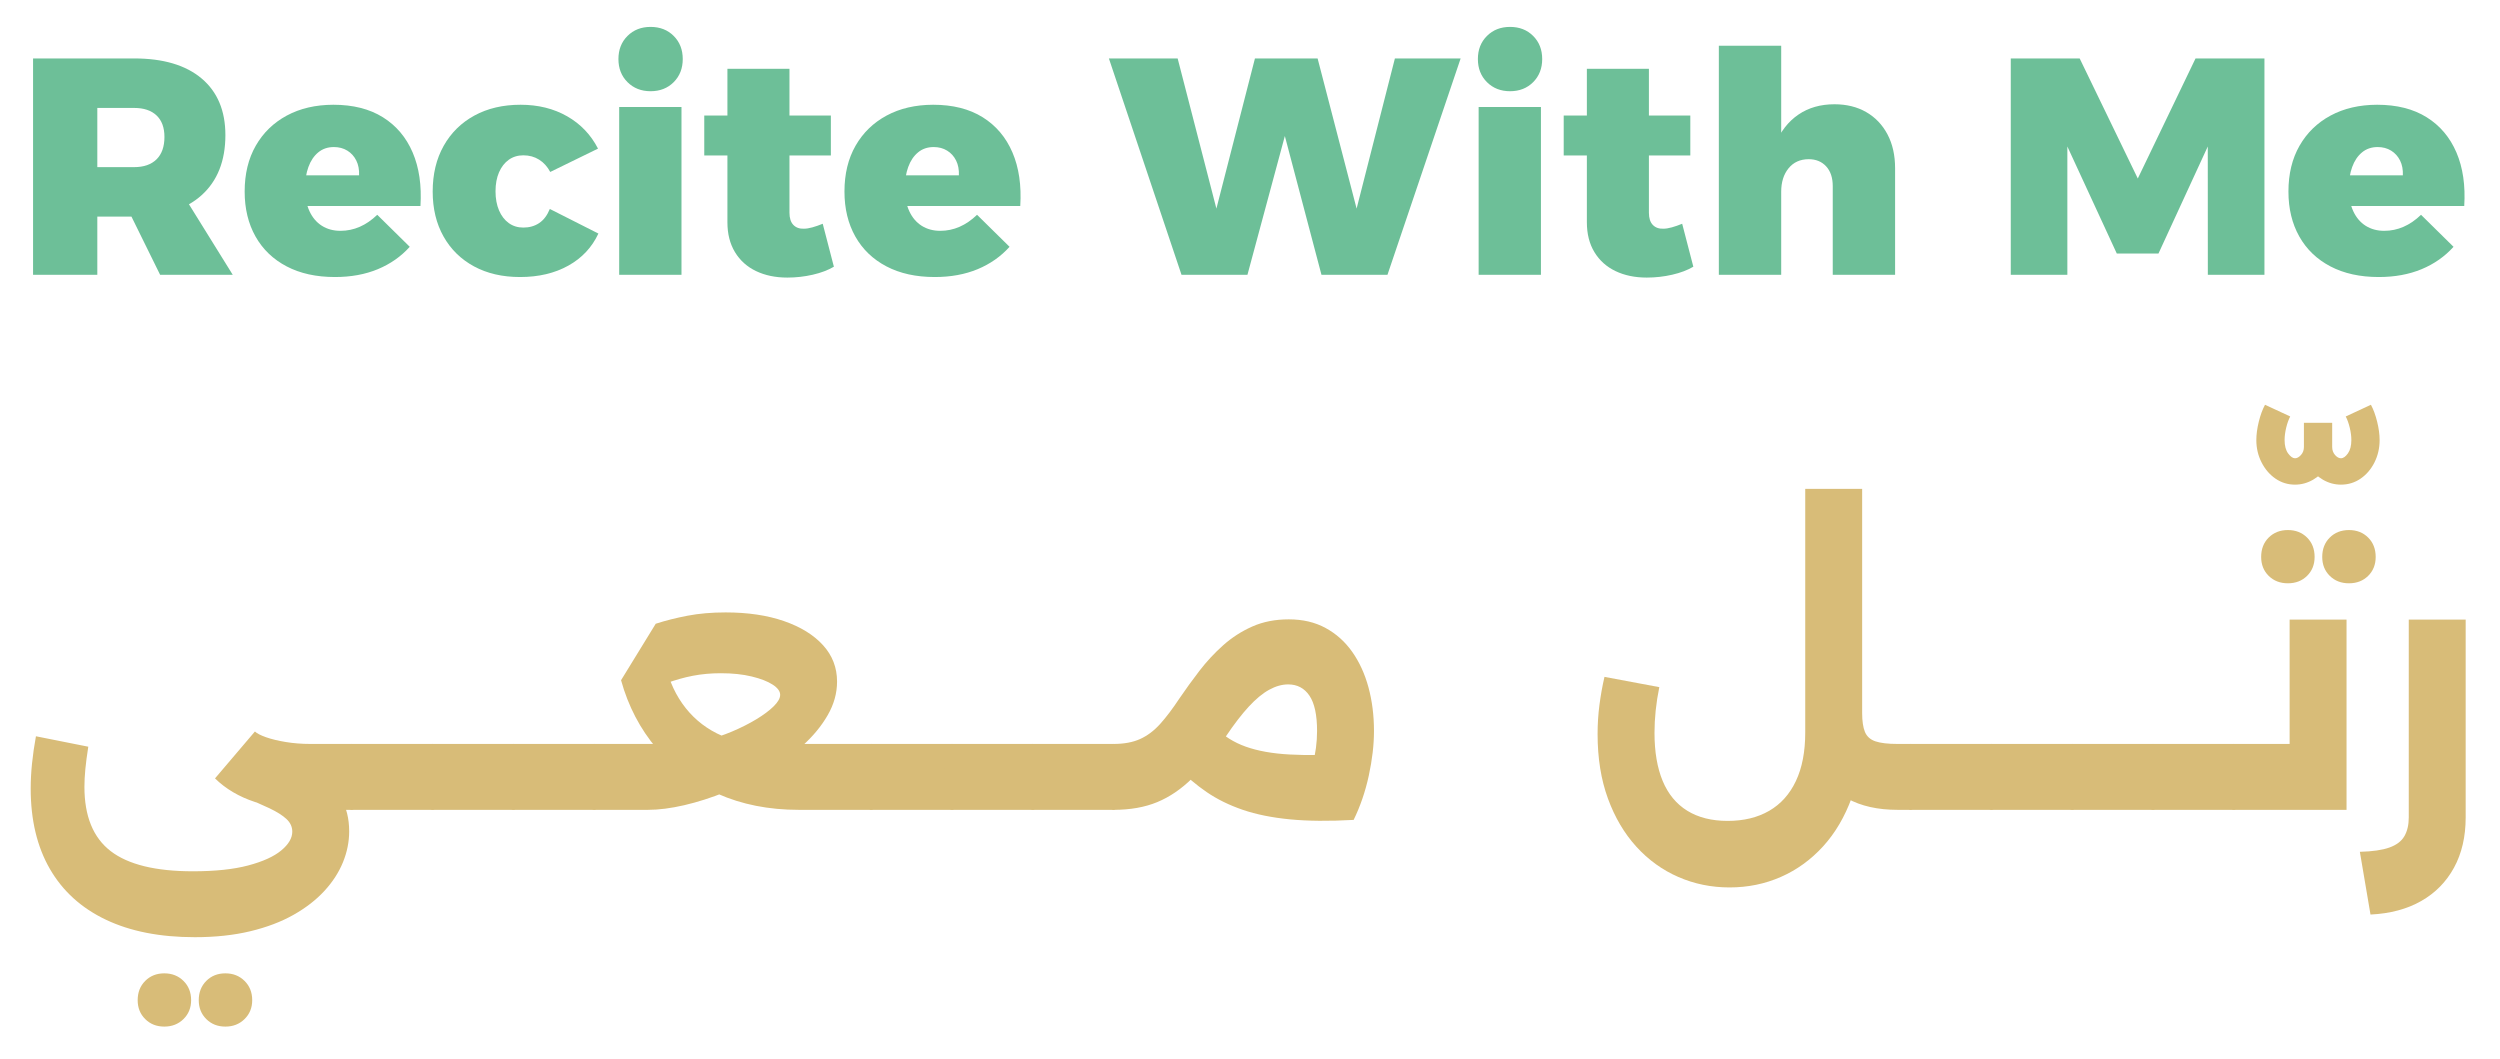
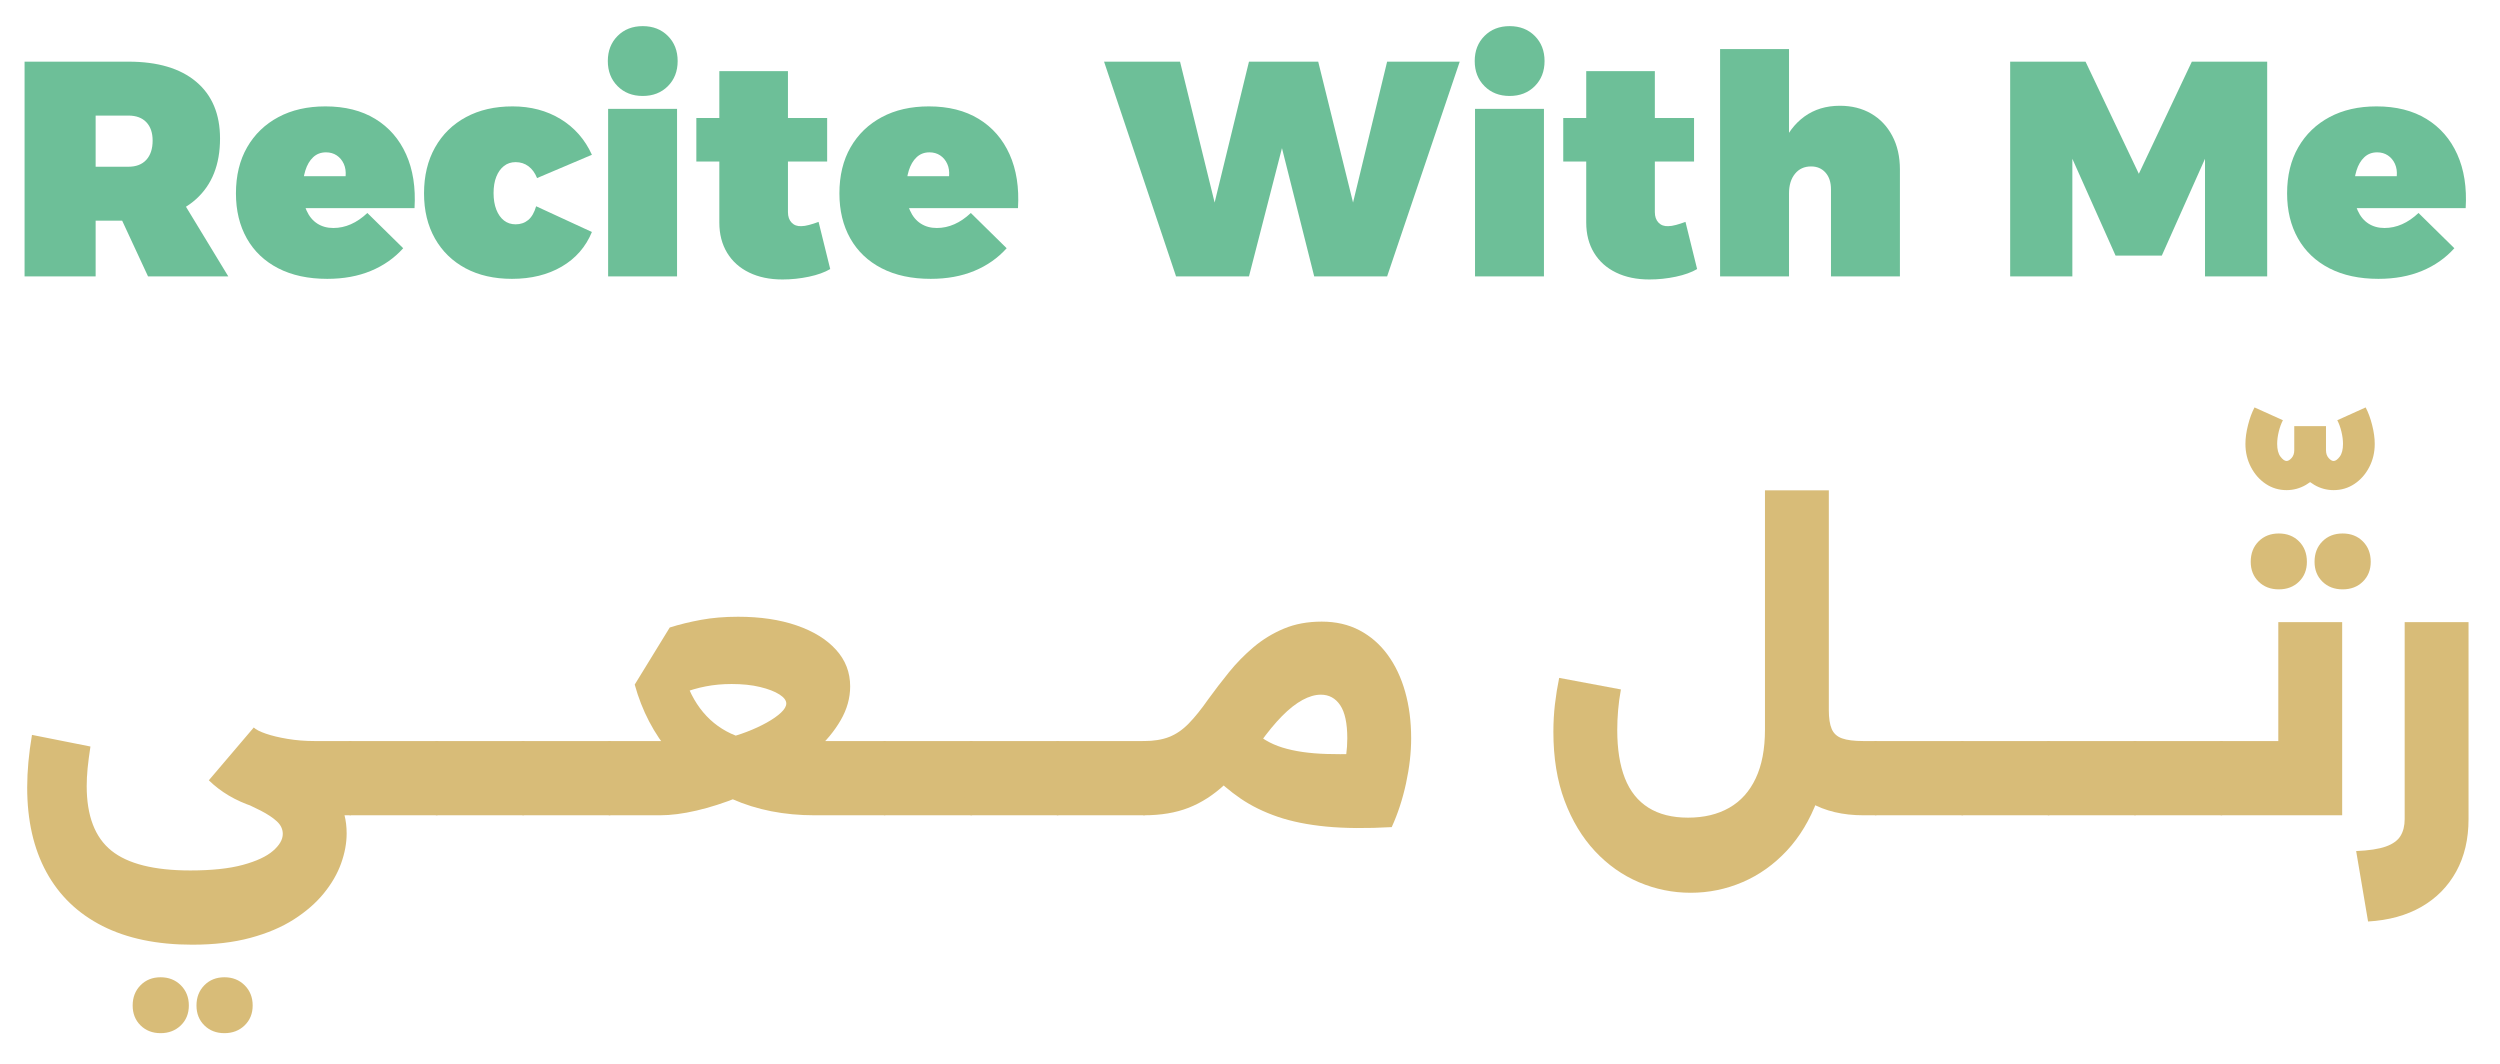
- <svg xmlns="http://www.w3.org/2000/svg" xmlns:xlink="http://www.w3.org/1999/xlink" role="img" aria-label="Recite With Me · رتّل معي" width="605.04" height="256.08" viewBox="0 0 605.04 256.08">
+ <svg xmlns="http://www.w3.org/2000/svg" xmlns:xlink="http://www.w3.org/1999/xlink" role="img" aria-label="Recite With Me · رتّل معي" width="611.04" height="259.92" viewBox="0 0 611.04 259.92">
  <defs>
    <g>
      <g id="dark-glyph-0-0">
-         <path d="M 28.863 -52.367 C 35.91 -52.367 41.352 -50.75 45.188 -47.52 C 49.023 -44.285 50.941 -39.719 50.941 -33.812 C 50.941 -27.582 49.023 -22.734 45.188 -19.273 C 41.352 -15.816 35.91 -14.086 28.863 -14.086 L 19.945 -14.086 L 19.945 0 L 4.395 0 L 4.395 -52.367 Z M 28.863 -26.062 C 31.191 -26.062 32.996 -26.691 34.273 -27.945 C 35.551 -29.203 36.191 -31.012 36.191 -33.371 C 36.191 -35.637 35.551 -37.371 34.273 -38.578 C 32.996 -39.785 31.191 -40.387 28.863 -40.387 L 19.945 -40.387 L 19.945 -26.062 Z M 25.441 -19.707 L 40.488 -19.707 L 52.723 0 L 35.148 0 Z M 25.441 -19.707 " />
+         <path d="M 29.125 -52.488 C 36.27 -52.488 41.789 -50.852 45.68 -47.582 C 49.57 -44.312 51.516 -39.684 51.516 -33.695 C 51.516 -27.355 49.57 -22.426 45.68 -18.906 C 41.789 -15.387 36.27 -13.629 29.125 -13.629 L 21.113 -13.629 L 21.113 0 L 3.742 0 L 3.742 -52.488 Z M 29.125 -26.805 C 31.004 -26.805 32.461 -27.367 33.492 -28.488 C 34.523 -29.613 35.043 -31.18 35.043 -33.191 C 35.043 -35.125 34.523 -36.625 33.492 -37.699 C 32.461 -38.773 31.004 -39.309 29.125 -39.309 L 21.113 -39.309 L 21.113 -26.805 Z M 24.707 -19.844 L 41.48 -19.844 L 53.535 0 L 33.918 0 Z M 24.707 -19.844 " />
      </g>
      <g id="dark-glyph-0-1">
-         <path d="M 29.125 -24.074 C 29.184 -25.449 28.957 -26.648 28.449 -27.664 C 27.941 -28.684 27.219 -29.48 26.285 -30.055 C 25.348 -30.633 24.262 -30.922 23.027 -30.922 C 21.543 -30.922 20.277 -30.492 19.238 -29.629 C 18.199 -28.77 17.406 -27.594 16.863 -26.098 C 16.32 -24.602 16.047 -22.91 16.047 -21.02 C 16.047 -18.809 16.406 -16.934 17.125 -15.391 C 17.84 -13.852 18.844 -12.676 20.129 -11.863 C 21.418 -11.055 22.914 -10.648 24.617 -10.648 C 27.867 -10.648 30.836 -11.941 33.523 -14.527 L 41.387 -6.781 C 39.289 -4.441 36.715 -2.637 33.668 -1.367 C 30.625 -0.102 27.164 0.535 23.297 0.535 C 18.777 0.535 14.879 -0.32 11.605 -2.035 C 8.328 -3.75 5.816 -6.16 4.062 -9.273 C 2.309 -12.387 1.434 -16.012 1.434 -20.156 C 1.434 -24.418 2.328 -28.113 4.121 -31.246 C 5.914 -34.379 8.418 -36.809 11.633 -38.543 C 14.852 -40.277 18.602 -41.148 22.895 -41.16 C 27.656 -41.16 31.652 -40.152 34.887 -38.133 C 38.117 -36.117 40.52 -33.277 42.09 -29.613 C 43.66 -25.949 44.289 -21.629 43.98 -16.648 L 14.055 -16.648 L 14.055 -24.074 Z M 29.125 -24.074 " />
+         <path d="M 27.93 -24.484 C 28.027 -25.633 27.879 -26.645 27.48 -27.516 C 27.078 -28.391 26.504 -29.078 25.758 -29.574 C 25.008 -30.074 24.133 -30.324 23.137 -30.324 C 21.887 -30.324 20.84 -29.926 19.992 -29.125 C 19.145 -28.328 18.508 -27.242 18.082 -25.871 C 17.656 -24.496 17.445 -22.961 17.445 -21.266 C 17.445 -19.219 17.758 -17.496 18.383 -16.098 C 19.004 -14.699 19.879 -13.641 21.004 -12.914 C 22.125 -12.191 23.438 -11.832 24.934 -11.832 C 27.879 -11.832 30.648 -13.055 33.246 -15.5 L 42.004 -6.887 C 39.859 -4.492 37.227 -2.645 34.105 -1.348 C 30.984 -0.051 27.43 0.598 23.438 0.598 C 18.793 0.598 14.801 -0.262 11.457 -1.984 C 8.113 -3.707 5.555 -6.141 3.781 -9.285 C 2.008 -12.43 1.125 -16.098 1.125 -20.293 C 1.125 -24.633 2.035 -28.391 3.855 -31.559 C 5.68 -34.73 8.223 -37.188 11.492 -38.934 C 14.762 -40.684 18.594 -41.555 22.988 -41.555 C 27.777 -41.555 31.848 -40.531 35.191 -38.484 C 38.535 -36.438 41.043 -33.555 42.715 -29.836 C 44.387 -26.117 45.074 -21.738 44.773 -16.695 L 15.273 -16.695 L 15.273 -24.484 Z M 27.93 -24.484 " />
      </g>
      <g id="dark-glyph-0-2">
-         <path d="M 29.883 -24.895 C 29.199 -26.18 28.301 -27.176 27.195 -27.871 C 26.09 -28.57 24.816 -28.922 23.371 -28.922 C 22.023 -28.922 20.848 -28.559 19.84 -27.84 C 18.836 -27.117 18.051 -26.105 17.488 -24.809 C 16.926 -23.512 16.641 -21.98 16.641 -20.215 C 16.641 -18.453 16.926 -16.91 17.488 -15.594 C 18.051 -14.273 18.836 -13.254 19.84 -12.527 C 20.848 -11.797 22.023 -11.434 23.371 -11.434 C 24.836 -11.434 26.113 -11.797 27.199 -12.52 C 28.285 -13.242 29.148 -14.383 29.785 -15.938 L 41.539 -9.988 C 39.98 -6.645 37.555 -4.055 34.254 -2.219 C 30.957 -0.383 27.066 0.535 22.582 0.535 C 18.332 0.535 14.621 -0.32 11.449 -2.035 C 8.277 -3.75 5.816 -6.16 4.062 -9.273 C 2.309 -12.387 1.434 -16.012 1.434 -20.156 C 1.434 -24.379 2.32 -28.062 4.094 -31.215 C 5.867 -34.367 8.348 -36.812 11.539 -38.551 C 14.73 -40.289 18.449 -41.16 22.699 -41.16 C 26.957 -41.16 30.715 -40.23 33.969 -38.371 C 37.227 -36.512 39.719 -33.902 41.445 -30.543 Z M 29.883 -24.895 " />
+         <path d="M 28.75 -24.035 C 28.254 -25.281 27.555 -26.242 26.656 -26.918 C 25.758 -27.59 24.707 -27.93 23.512 -27.93 C 22.414 -27.93 21.465 -27.617 20.664 -26.992 C 19.867 -26.367 19.242 -25.496 18.793 -24.371 C 18.344 -23.25 18.121 -21.914 18.121 -20.367 C 18.121 -18.82 18.344 -17.473 18.793 -16.324 C 19.242 -15.176 19.867 -14.289 20.664 -13.664 C 21.465 -13.039 22.414 -12.73 23.512 -12.73 C 24.707 -12.73 25.73 -13.078 26.582 -13.777 C 27.43 -14.477 28.078 -15.598 28.527 -17.145 L 42.156 -10.855 C 40.656 -7.215 38.199 -4.395 34.781 -2.395 C 31.359 -0.398 27.305 0.598 22.613 0.598 C 18.27 0.598 14.488 -0.262 11.27 -1.984 C 8.051 -3.707 5.555 -6.141 3.781 -9.285 C 2.008 -12.43 1.125 -16.098 1.125 -20.293 C 1.125 -24.582 2.023 -28.328 3.82 -31.523 C 5.617 -34.719 8.137 -37.188 11.383 -38.934 C 14.625 -40.684 18.418 -41.555 22.762 -41.555 C 27.203 -41.555 31.121 -40.52 34.516 -38.449 C 37.91 -36.375 40.457 -33.469 42.156 -29.727 Z M 28.75 -24.035 " />
      </g>
      <g id="dark-glyph-0-3">
-         <path d="M -0.25 -52.367 L 16.391 -52.367 L 27.426 -9.605 L 24.121 -9.605 L 35.098 -52.367 L 50.262 -52.367 L 61.371 -9.605 L 58.066 -9.605 L 68.969 -52.367 L 84.879 -52.367 L 67.168 0 L 51.199 0 L 40.641 -40.012 L 44.062 -39.996 L 33.281 0 L 17.328 0 Z M -0.25 -52.367 " />
+         <path d="M -0.375 -52.488 L 18.195 -52.488 L 28.453 -10.707 L 24.859 -10.707 L 35.043 -52.488 L 51.965 -52.488 L 62.297 -10.707 L 58.703 -10.707 L 68.809 -52.488 L 86.555 -52.488 L 68.809 0 L 50.988 0 L 41.258 -38.711 L 45 -38.711 L 35.043 0 L 17.223 0 Z M -0.375 -52.488 " />
      </g>
      <g id="dark-glyph-1-0">
-         <path d="M 4.578 -40.621 L 19.656 -40.621 L 19.656 0 L 4.578 0 Z M 12.176 -60 C 14.449 -60 16.316 -59.273 17.773 -57.812 C 19.23 -56.355 19.961 -54.488 19.961 -52.219 C 19.961 -49.957 19.23 -48.094 17.773 -46.629 C 16.316 -45.168 14.449 -44.434 12.176 -44.434 C 9.918 -44.434 8.055 -45.168 6.59 -46.629 C 5.125 -48.094 4.395 -49.957 4.395 -52.219 C 4.395 -54.488 5.125 -56.355 6.59 -57.812 C 8.055 -59.273 9.918 -60 12.176 -60 Z M 12.176 -60 " />
+         <path d="M 4.117 -40.957 L 20.965 -40.957 L 20.965 0 L 4.117 0 Z M 12.578 -61.172 C 15.074 -61.172 17.121 -60.375 18.719 -58.777 C 20.316 -57.18 21.113 -55.133 21.113 -52.637 C 21.113 -50.141 20.316 -48.094 18.719 -46.496 C 17.121 -44.898 15.074 -44.102 12.578 -44.102 C 10.082 -44.102 8.035 -44.898 6.438 -46.496 C 4.844 -48.094 4.043 -50.141 4.043 -52.637 C 4.043 -55.133 4.844 -57.18 6.438 -58.777 C 8.035 -60.375 10.082 -61.172 12.578 -61.172 Z M 12.578 -61.172 " />
      </g>
      <g id="dark-glyph-1-1">
-         <path d="M 21.578 -15.035 C 21.578 -13.719 21.891 -12.734 22.52 -12.082 C 23.152 -11.426 24 -11.121 25.07 -11.16 C 25.652 -11.16 26.34 -11.27 27.133 -11.488 C 27.926 -11.711 28.762 -12 29.629 -12.359 L 32.328 -1.965 C 30.941 -1.137 29.238 -0.492 27.219 -0.027 C 25.203 0.438 23.152 0.668 21.062 0.668 C 18.203 0.668 15.68 0.145 13.496 -0.902 C 11.309 -1.949 9.605 -3.48 8.391 -5.488 C 7.172 -7.496 6.562 -9.906 6.562 -12.715 L 6.562 -49.863 L 21.578 -49.863 Z M 0.957 -38.555 L 31.598 -38.555 L 31.598 -28.883 L 0.957 -28.883 Z M 0.957 -38.555 " />
+         <path d="M 22.988 -15.723 C 22.988 -14.625 23.285 -13.766 23.887 -13.141 C 24.484 -12.516 25.281 -12.23 26.281 -12.281 C 26.781 -12.281 27.402 -12.379 28.152 -12.578 C 28.902 -12.777 29.676 -13.027 30.473 -13.328 L 33.32 -1.797 C 31.973 -1 30.238 -0.375 28.117 0.074 C 25.992 0.523 23.836 0.75 21.641 0.75 C 18.543 0.75 15.836 0.188 13.516 -0.938 C 11.195 -2.059 9.398 -3.668 8.125 -5.766 C 6.852 -7.863 6.215 -10.332 6.215 -13.18 L 6.215 -50.168 L 22.988 -50.168 Z M 0.598 -38.711 L 32.57 -38.711 L 32.57 -28.078 L 0.598 -28.078 Z M 0.598 -38.711 " />
      </g>
      <g id="dark-glyph-1-2">
-         <path d="M 32.52 -21.473 C 32.52 -23.496 31.988 -25.09 30.926 -26.246 C 29.859 -27.406 28.445 -27.984 26.676 -27.984 C 24.637 -27.973 23.02 -27.242 21.828 -25.785 C 20.637 -24.328 20.043 -22.43 20.043 -20.094 L 16.59 -20.094 C 16.59 -24.555 17.246 -28.367 18.562 -31.531 C 19.879 -34.699 21.762 -37.113 24.207 -38.777 C 26.656 -40.445 29.566 -41.277 32.934 -41.277 C 35.863 -41.277 38.43 -40.645 40.625 -39.379 C 42.824 -38.113 44.535 -36.316 45.766 -33.992 C 46.996 -31.668 47.609 -28.93 47.609 -25.781 L 47.609 0 L 32.52 0 Z M 4.953 -55.445 L 20.043 -55.445 L 20.043 0 L 4.953 0 Z M 4.953 -55.445 " />
+         <path d="M 31.598 -21.266 C 31.598 -23.012 31.148 -24.383 30.25 -25.383 C 29.352 -26.383 28.18 -26.879 26.73 -26.879 C 25.082 -26.879 23.773 -26.281 22.801 -25.082 C 21.824 -23.887 21.34 -22.289 21.34 -20.293 L 17.594 -20.293 C 17.594 -24.633 18.246 -28.414 19.543 -31.633 C 20.84 -34.855 22.699 -37.336 25.121 -39.086 C 27.543 -40.832 30.426 -41.707 33.77 -41.707 C 36.664 -41.707 39.211 -41.07 41.406 -39.797 C 43.602 -38.523 45.324 -36.715 46.57 -34.367 C 47.82 -32.02 48.445 -29.277 48.445 -26.133 L 48.445 0 L 31.598 0 Z M 4.492 -55.559 L 21.34 -55.559 L 21.34 0 L 4.492 0 Z M 4.492 -55.559 " />
      </g>
      <g id="dark-glyph-2-0">
</g>
      <g id="dark-glyph-3-0">
-         <path d="M 4.395 -52.367 L 21.07 -52.367 L 35.137 -23.309 L 49.113 -52.367 L 65.789 -52.367 L 65.789 0 L 52.09 0 L 52.074 -31.059 L 40.145 -5.16 L 30.051 -5.16 L 18.09 -31.059 L 18.09 0 L 4.395 0 Z M 4.395 -52.367 " />
+         <path d="M 3.742 -52.488 L 22.164 -52.488 L 35.191 -25.082 L 48.145 -52.488 L 66.562 -52.488 L 66.562 0 L 51.363 0 L 51.363 -28.75 L 40.809 -5.09 L 29.5 -5.09 L 18.941 -28.75 L 18.941 0 L 3.742 0 Z M 3.742 -52.488 " />
      </g>
      <g id="dark-glyph-4-0">
-         <path d="M 76.184 0 C 71.383 0 67.324 -0.914 64.012 -2.746 C 60.699 -4.578 58.176 -7.246 56.441 -10.746 C 54.707 -14.25 53.84 -18.48 53.84 -23.441 L 67.613 -23.441 C 67.613 -21.48 67.84 -19.949 68.289 -18.855 C 68.742 -17.762 69.586 -17.004 70.82 -16.582 C 72.055 -16.16 73.844 -15.949 76.184 -15.949 L 79.449 -15.949 L 79.449 0 Z M 35.523 18.777 C 31.133 18.777 27.008 17.938 23.141 16.254 C 19.277 14.574 15.887 12.125 12.965 8.914 C 10.043 5.703 7.75 1.816 6.086 -2.746 C 4.418 -7.312 3.586 -12.508 3.586 -18.332 C 3.586 -20.723 3.734 -23.074 4.035 -25.391 C 4.336 -27.703 4.738 -29.969 5.254 -32.18 L 18.523 -29.695 C 18.129 -27.766 17.836 -25.879 17.645 -24.039 C 17.453 -22.199 17.359 -20.398 17.359 -18.641 C 17.359 -14.043 18.02 -10.164 19.336 -6.996 C 20.656 -3.824 22.641 -1.422 25.293 0.219 C 27.945 1.855 31.203 2.676 35.062 2.676 C 38.945 2.676 42.293 1.867 45.105 0.242 C 47.914 -1.379 50.074 -3.785 51.578 -6.969 C 53.086 -10.152 53.84 -14.062 53.84 -18.691 L 53.84 -77.68 L 67.613 -77.68 L 67.613 -18.691 C 67.613 -12.797 66.77 -7.543 65.09 -2.926 C 63.406 1.688 61.098 5.613 58.16 8.84 C 55.219 12.066 51.82 14.531 47.953 16.23 C 44.09 17.93 39.945 18.777 35.523 18.777 Z M 79.344 0 L 79.344 -15.949 C 79.902 -15.949 80.34 -15.23 80.66 -13.789 C 80.98 -12.352 81.141 -10.445 81.141 -8.07 C 81.141 -5.629 80.98 -3.672 80.66 -2.203 C 80.34 -0.734 79.902 0 79.344 0 Z M 79.344 0 " />
+         <path d="M 79.387 0 C 74.34 0 70.027 -1.023 66.445 -3.066 C 62.859 -5.113 60.109 -8.059 58.188 -11.902 C 56.27 -15.742 55.309 -20.336 55.309 -25.672 L 70.918 -25.672 C 70.918 -23.734 71.148 -22.211 71.617 -21.109 C 72.082 -20.008 72.926 -19.238 74.141 -18.801 C 75.359 -18.363 77.105 -18.145 79.387 -18.145 L 82.5 -18.145 L 82.5 0 Z M 37.148 18.938 C 32.762 18.938 28.551 18.078 24.516 16.367 C 20.48 14.656 16.898 12.125 13.766 8.777 C 10.637 5.426 8.16 1.316 6.332 -3.551 C 4.508 -8.418 3.594 -14.039 3.594 -20.414 C 3.594 -22.719 3.723 -24.957 3.973 -27.133 C 4.227 -29.309 4.57 -31.457 5.008 -33.582 L 20.098 -30.758 C 19.781 -29.047 19.555 -27.355 19.414 -25.691 C 19.273 -24.023 19.203 -22.406 19.203 -20.84 C 19.203 -16.172 19.824 -12.25 21.066 -9.074 C 22.312 -5.898 24.227 -3.496 26.812 -1.867 C 29.395 -0.238 32.629 0.578 36.508 0.578 C 40.402 0.578 43.758 -0.227 46.574 -1.832 C 49.387 -3.438 51.547 -5.84 53.051 -9.039 C 54.555 -12.238 55.309 -16.195 55.309 -20.91 L 55.309 -79.43 L 70.918 -79.43 L 70.918 -20.91 C 70.918 -14.441 69.992 -8.738 68.141 -3.801 C 66.293 1.141 63.789 5.297 60.637 8.668 C 57.48 12.043 53.887 14.598 49.852 16.332 C 45.816 18.066 41.582 18.938 37.148 18.938 Z M 82.359 0 L 82.359 -18.145 C 82.875 -18.145 83.305 -17.328 83.645 -15.688 C 83.988 -14.047 84.156 -11.883 84.156 -9.188 C 84.156 -6.402 83.988 -4.172 83.645 -2.504 C 83.305 -0.836 82.875 0 82.359 0 Z M 82.359 0 " />
      </g>
      <g id="dark-glyph-4-1">
-         <path d="M 13.527 -46.039 L 27.301 -46.039 L 27.301 0 L 0 0 L 0 -15.949 L 13.527 -15.949 Z M 0 0 C -0.555 0 -0.992 -0.73 -1.312 -2.195 C -1.633 -3.66 -1.793 -5.629 -1.793 -8.102 C -1.793 -10.48 -1.633 -12.383 -1.312 -13.809 C -0.992 -15.234 -0.555 -15.949 0 -15.949 Z M 27.887 -54.828 C 26.008 -54.828 24.461 -55.426 23.246 -56.625 C 22.027 -57.824 21.418 -59.352 21.418 -61.203 C 21.418 -63.125 22.027 -64.691 23.246 -65.898 C 24.461 -67.109 26.008 -67.715 27.887 -67.715 C 29.766 -67.715 31.316 -67.109 32.531 -65.898 C 33.746 -64.691 34.355 -63.125 34.355 -61.203 C 34.355 -59.352 33.746 -57.824 32.531 -56.625 C 31.316 -55.426 29.766 -54.828 27.887 -54.828 Z M 13.105 -54.828 C 11.227 -54.828 9.68 -55.426 8.461 -56.625 C 7.246 -57.824 6.637 -59.352 6.637 -61.203 C 6.637 -63.125 7.246 -64.691 8.461 -65.898 C 9.68 -67.109 11.227 -67.715 13.105 -67.715 C 14.984 -67.715 16.531 -67.109 17.746 -65.898 C 18.965 -64.691 19.574 -63.125 19.574 -61.203 C 19.574 -59.352 18.965 -57.824 17.746 -56.625 C 16.531 -55.426 14.984 -54.828 13.105 -54.828 Z M 13.105 -54.828 " />
+         <path d="M 13.93 -47.215 L 29.539 -47.215 L 29.539 0 L 0 0 L 0 -18.145 L 13.93 -18.145 Z M 0 0 C -0.516 0 -0.945 -0.832 -1.285 -2.492 C -1.625 -4.156 -1.797 -6.391 -1.797 -9.195 C -1.797 -11.898 -1.625 -14.066 -1.285 -15.699 C -0.945 -17.328 -0.516 -18.145 0 -18.145 Z M 29.652 -55.219 C 27.645 -55.219 26 -55.848 24.715 -57.109 C 23.43 -58.371 22.789 -59.984 22.789 -61.953 C 22.789 -63.996 23.43 -65.66 24.715 -66.949 C 26 -68.234 27.645 -68.879 29.652 -68.879 C 31.66 -68.879 33.309 -68.234 34.594 -66.949 C 35.879 -65.66 36.52 -63.996 36.52 -61.953 C 36.52 -59.984 35.879 -58.371 34.594 -57.109 C 33.309 -55.848 31.66 -55.219 29.652 -55.219 Z M 14.055 -55.219 C 12.047 -55.219 10.402 -55.848 9.117 -57.109 C 7.832 -58.371 7.188 -59.984 7.188 -61.953 C 7.188 -63.996 7.832 -65.66 9.117 -66.949 C 10.402 -68.234 12.047 -68.879 14.055 -68.879 C 16.062 -68.879 17.707 -68.234 18.992 -66.949 C 20.277 -65.66 20.918 -63.996 20.918 -61.953 C 20.918 -59.984 20.277 -58.371 18.992 -57.109 C 17.707 -55.848 16.062 -55.219 14.055 -55.219 Z M 14.055 -55.219 " />
      </g>
      <g id="dark-glyph-4-2">
-         <path d="M 0 10.156 C 3.039 10.082 5.418 9.738 7.133 9.125 C 8.852 8.516 10.062 7.602 10.773 6.379 C 11.48 5.16 11.836 3.637 11.836 1.82 L 11.836 -46.039 L 25.609 -46.039 L 25.609 1.82 C 25.609 6.488 24.668 10.547 22.789 13.988 C 20.91 17.43 18.262 20.125 14.84 22.07 C 11.418 24.02 7.332 25.109 2.574 25.34 Z M 0 10.156 " />
+         <path d="M 0 8.742 C 3.113 8.613 5.523 8.246 7.238 7.641 C 8.949 7.035 10.148 6.172 10.836 5.055 C 11.52 3.938 11.859 2.562 11.859 0.938 L 11.859 -47.215 L 27.469 -47.215 L 27.469 0.938 C 27.469 5.828 26.465 10.098 24.457 13.742 C 22.449 17.387 19.621 20.262 15.973 22.363 C 12.324 24.465 7.969 25.664 2.914 25.961 Z M 0 8.742 " />
      </g>
      <g id="dark-glyph-4-3">
-         <path d="M 0 0 L 0 -15.949 L 20.727 -15.949 C 22.633 -15.949 24.68 -16.223 26.875 -16.773 C 29.07 -17.328 31.238 -18.051 33.379 -18.953 C 35.516 -19.855 37.469 -20.84 39.238 -21.906 C 41.004 -22.973 42.41 -24.023 43.457 -25.055 C 44.504 -26.09 45.027 -27.016 45.027 -27.836 C 45.027 -28.699 44.422 -29.523 43.207 -30.309 C 41.996 -31.094 40.309 -31.75 38.148 -32.273 C 35.988 -32.801 33.488 -33.062 30.656 -33.062 C 28.289 -33.062 26.039 -32.859 23.902 -32.449 C 21.77 -32.039 19.59 -31.422 17.371 -30.602 L 14.5 -27.375 L 6.52 -31.371 L 14.91 -45.039 C 17.293 -45.809 19.867 -46.457 22.633 -46.988 C 25.402 -47.516 28.465 -47.781 31.82 -47.781 C 37.191 -47.781 41.898 -47.082 45.938 -45.688 C 49.977 -44.289 53.129 -42.344 55.398 -39.852 C 57.664 -37.359 58.797 -34.418 58.797 -31.027 C 58.797 -28.234 58.039 -25.523 56.523 -22.898 C 55.008 -20.27 52.973 -17.809 50.422 -15.512 C 47.867 -13.215 44.984 -11.121 41.773 -9.23 C 38.562 -7.336 35.246 -5.703 31.82 -4.324 C 28.395 -2.945 25.062 -1.879 21.82 -1.125 C 18.582 -0.375 15.652 0 13.039 0 Z M 49.523 0 C 42.273 0 35.73 -1.297 29.891 -3.895 C 24.055 -6.492 19.137 -10.148 15.133 -14.867 C 11.133 -19.586 8.262 -25.086 6.52 -31.371 L 16.961 -36.664 C 17.688 -32.504 19.141 -28.863 21.328 -25.746 C 23.516 -22.633 26.301 -20.219 29.688 -18.512 C 33.074 -16.801 36.848 -15.949 41.016 -15.949 L 67.086 -15.949 L 67.086 0 Z M 67.086 0 L 67.086 -15.949 C 67.641 -15.949 68.078 -15.23 68.398 -13.789 C 68.719 -12.352 68.879 -10.445 68.879 -8.07 C 68.879 -5.629 68.719 -3.672 68.398 -2.203 C 68.078 -0.734 67.641 0 67.086 0 Z M 0 0 C -0.555 0 -0.992 -0.734 -1.312 -2.203 C -1.633 -3.672 -1.793 -5.641 -1.793 -8.109 C -1.793 -10.484 -1.633 -12.383 -1.312 -13.809 C -0.992 -15.234 -0.555 -15.949 0 -15.949 Z M 0 0 " />
+         <path d="M 0 0 L 0 -18.145 L 23.012 -18.145 C 24.617 -18.145 26.336 -18.348 28.16 -18.758 C 29.984 -19.164 31.789 -19.711 33.57 -20.398 C 35.355 -21.082 36.977 -21.832 38.441 -22.648 C 39.902 -23.461 41.066 -24.273 41.93 -25.086 C 42.797 -25.898 43.227 -26.645 43.227 -27.32 C 43.227 -28.082 42.664 -28.82 41.535 -29.543 C 40.402 -30.266 38.836 -30.867 36.828 -31.355 C 34.82 -31.844 32.496 -32.086 29.852 -32.086 C 27.652 -32.086 25.555 -31.895 23.559 -31.508 C 21.562 -31.125 19.578 -30.547 17.602 -29.777 L 15.004 -27.098 L 6.18 -31.945 L 14.742 -45.898 C 17.105 -46.645 19.652 -47.266 22.387 -47.77 C 25.117 -48.273 28.133 -48.527 31.43 -48.527 C 36.879 -48.527 41.656 -47.816 45.766 -46.398 C 49.871 -44.98 53.078 -43.004 55.379 -40.465 C 57.688 -37.926 58.84 -34.938 58.84 -31.5 C 58.84 -28.664 58.07 -25.914 56.531 -23.25 C 54.992 -20.586 52.922 -18.086 50.324 -15.75 C 47.727 -13.418 44.801 -11.289 41.543 -9.367 C 38.285 -7.445 34.914 -5.785 31.43 -4.391 C 27.949 -2.996 24.562 -1.914 21.273 -1.148 C 17.988 -0.383 15.016 0 12.359 0 Z M 50.117 0 C 42.707 0 36.02 -1.316 30.051 -3.949 C 24.086 -6.586 19.059 -10.305 14.969 -15.113 C 10.883 -19.918 7.953 -25.531 6.18 -31.945 L 17.586 -37.246 C 18.246 -33.434 19.52 -30.09 21.402 -27.215 C 23.285 -24.344 25.68 -22.113 28.594 -20.527 C 31.508 -18.938 34.754 -18.145 38.324 -18.145 L 67.262 -18.145 L 67.262 0 Z M 67.262 0 L 67.262 -18.145 C 67.777 -18.145 68.207 -17.328 68.547 -15.688 C 68.887 -14.047 69.059 -11.883 69.059 -9.188 C 69.059 -6.402 68.887 -4.172 68.547 -2.504 C 68.207 -0.836 67.777 0 67.262 0 Z M 0 0 C -0.516 0 -0.945 -0.836 -1.285 -2.504 C -1.625 -4.172 -1.797 -6.406 -1.797 -9.207 C -1.797 -11.902 -1.625 -14.066 -1.285 -15.699 C -0.945 -17.328 -0.516 -18.145 0 -18.145 Z M 0 0 " />
      </g>
      <g id="dark-glyph-4-4">
-         <path d="M 0 0 L 0 -15.949 C 2.527 -15.949 4.672 -16.344 6.43 -17.141 C 8.188 -17.934 9.809 -19.156 11.293 -20.805 C 12.773 -22.453 14.32 -24.504 15.938 -26.953 C 17.449 -29.172 19.066 -31.406 20.789 -33.652 C 22.516 -35.898 24.434 -37.961 26.543 -39.84 C 28.652 -41.719 31.004 -43.23 33.602 -44.379 C 36.195 -45.527 39.133 -46.102 42.414 -46.102 C 45.789 -46.102 48.758 -45.406 51.324 -44.008 C 53.891 -42.613 56.039 -40.684 57.773 -38.219 C 59.508 -35.754 60.816 -32.891 61.699 -29.629 C 62.582 -26.367 63.027 -22.852 63.027 -19.086 C 63.027 -15.73 62.605 -12.125 61.77 -8.27 C 60.934 -4.414 59.711 -0.848 58.105 2.434 L 45.039 -3.344 C 46.414 -5.734 47.461 -8.27 48.18 -10.953 C 48.895 -13.633 49.254 -16.344 49.254 -19.086 C 49.254 -22.965 48.641 -25.812 47.41 -27.633 C 46.18 -29.449 44.465 -30.359 42.262 -30.359 C 40.766 -30.359 39.23 -29.926 37.656 -29.059 C 36.078 -28.191 34.438 -26.836 32.73 -24.984 C 31.023 -23.137 29.168 -20.727 27.172 -17.754 C 24.402 -13.621 21.699 -10.254 19.055 -7.648 C 16.41 -5.043 13.586 -3.117 10.574 -1.871 C 7.566 -0.625 4.039 0 0 0 Z M 57.352 -13.516 L 58.105 2.434 C 52.18 2.766 47.039 2.723 42.684 2.301 C 38.328 1.879 34.516 1.105 31.25 -0.012 C 27.984 -1.133 25.082 -2.559 22.539 -4.297 C 20 -6.035 17.641 -8.039 15.461 -10.312 L 24.57 -19.996 C 26.609 -17.895 29.09 -16.328 32.004 -15.289 C 34.922 -14.25 38.449 -13.621 42.586 -13.398 C 46.723 -13.176 51.645 -13.215 57.352 -13.516 Z M 0 0 C -0.555 0 -0.992 -0.734 -1.312 -2.203 C -1.633 -3.672 -1.793 -5.641 -1.793 -8.109 C -1.793 -10.484 -1.633 -12.383 -1.312 -13.809 C -0.992 -15.234 -0.555 -15.949 0 -15.949 Z M 0 0 " />
+         <path d="M 0 0 L 0 -18.145 C 2.402 -18.145 4.453 -18.477 6.156 -19.141 C 7.863 -19.809 9.461 -20.902 10.949 -22.43 C 12.441 -23.957 14.043 -25.949 15.754 -28.402 C 17.32 -30.562 19 -32.75 20.793 -34.969 C 22.586 -37.188 24.59 -39.23 26.801 -41.102 C 29.016 -42.969 31.484 -44.477 34.211 -45.621 C 36.938 -46.766 40.02 -47.336 43.465 -47.336 C 46.922 -47.336 50 -46.629 52.695 -45.211 C 55.395 -43.789 57.68 -41.805 59.555 -39.25 C 61.43 -36.695 62.855 -33.688 63.84 -30.223 C 64.824 -26.754 65.316 -22.953 65.316 -18.812 C 65.316 -15.328 64.898 -11.656 64.059 -7.793 C 63.223 -3.93 62.055 -0.367 60.566 2.891 L 45.484 -3.152 C 46.863 -5.551 47.91 -8.078 48.629 -10.738 C 49.348 -13.398 49.707 -16.09 49.707 -18.812 C 49.707 -22.484 49.133 -25.184 47.977 -26.898 C 46.824 -28.617 45.25 -29.477 43.25 -29.477 C 41.844 -29.477 40.344 -29.043 38.746 -28.176 C 37.145 -27.305 35.484 -25.996 33.758 -24.25 C 32.035 -22.5 30.223 -20.301 28.328 -17.652 C 25.41 -13.484 22.562 -10.113 19.781 -7.535 C 17.004 -4.957 14.051 -3.059 10.922 -1.836 C 7.793 -0.613 4.152 0 0 0 Z M 59.691 -15.254 L 60.566 2.891 C 54.418 3.238 49.082 3.191 44.562 2.758 C 40.039 2.32 36.082 1.52 32.691 0.359 C 29.301 -0.801 26.285 -2.281 23.648 -4.078 C 21.012 -5.879 18.562 -7.965 16.301 -10.332 L 26.41 -21 C 28.391 -18.961 30.867 -17.48 33.84 -16.559 C 36.816 -15.637 40.418 -15.113 44.652 -14.988 C 48.883 -14.867 53.895 -14.953 59.691 -15.254 Z M 0 0 C -0.516 0 -0.945 -0.836 -1.285 -2.504 C -1.625 -4.172 -1.797 -6.406 -1.797 -9.207 C -1.797 -11.902 -1.625 -14.066 -1.285 -15.699 C -0.945 -17.328 -0.516 -18.145 0 -18.145 Z M 0 0 " />
      </g>
      <g id="dark-glyph-5-0">
-         <path d="M 0 0 L 0 -15.949 L 19.562 -15.949 L 19.562 0 Z M 19.562 0 L 19.562 -15.949 C 20.117 -15.949 20.555 -15.23 20.875 -13.789 C 21.195 -12.352 21.355 -10.445 21.355 -8.07 C 21.355 -5.629 21.195 -3.672 20.875 -2.203 C 20.555 -0.734 20.117 0 19.562 0 Z M 0 0 C -0.555 0 -0.992 -0.734 -1.312 -2.203 C -1.633 -3.672 -1.793 -5.641 -1.793 -8.109 C -1.793 -10.484 -1.633 -12.383 -1.312 -13.809 C -0.992 -15.234 -0.555 -15.949 0 -15.949 Z M 0 0 " />
+         <path d="M 0 0 L 0 -18.145 L 21.156 -18.145 L 21.156 0 Z M 21.156 0 L 21.156 -18.145 C 21.672 -18.145 22.102 -17.328 22.441 -15.688 C 22.781 -14.047 22.953 -11.883 22.953 -9.188 C 22.953 -6.402 22.781 -4.172 22.441 -2.504 C 22.102 -0.836 21.672 0 21.156 0 Z M 0 0 C -0.516 0 -0.945 -0.836 -1.285 -2.504 C -1.625 -4.172 -1.797 -6.406 -1.797 -9.207 C -1.797 -11.902 -1.625 -14.066 -1.285 -15.699 C -0.945 -17.328 -0.516 -18.145 0 -18.145 Z M 0 0 " />
      </g>
      <g id="dark-glyph-5-1">
-         <path d="M 42.797 30.82 C 34.367 30.82 27.191 29.41 21.266 26.586 C 15.336 23.766 10.824 19.672 7.723 14.309 C 4.625 8.945 3.074 2.461 3.074 -5.152 C 3.074 -7.133 3.184 -9.176 3.402 -11.277 C 3.617 -13.383 3.934 -15.559 4.344 -17.805 L 17.012 -15.281 C 16.688 -13.207 16.449 -11.398 16.301 -9.852 C 16.152 -8.305 16.078 -6.879 16.078 -5.57 C 16.078 1.535 18.191 6.719 22.422 9.98 C 26.656 13.242 33.293 14.871 42.336 14.871 C 47.699 14.871 52.16 14.402 55.719 13.457 C 59.273 12.512 61.941 11.301 63.715 9.824 C 65.492 8.348 66.383 6.832 66.383 5.277 C 66.383 4.117 65.914 3.098 64.984 2.227 C 64.055 1.355 62.68 0.488 60.859 -0.383 C 59.039 -1.254 56.801 -2.215 54.137 -3.266 L 58.145 -16.578 C 60.527 -15.594 63.004 -14.488 65.574 -13.258 C 68.145 -12.031 70.535 -10.574 72.742 -8.891 C 74.949 -7.207 76.738 -5.219 78.102 -2.926 C 79.469 -0.633 80.152 2.078 80.152 5.215 C 80.152 7.734 79.652 10.219 78.652 12.676 C 77.656 15.129 76.156 17.445 74.152 19.625 C 72.148 21.801 69.656 23.73 66.676 25.414 C 63.695 27.098 60.211 28.418 56.223 29.379 C 52.234 30.34 47.758 30.82 42.797 30.82 Z M 70.777 0 C 60.57 0 52.871 -2.535 47.68 -7.609 L 57.34 -18.961 C 57.824 -18.5 58.719 -18.035 60.023 -17.574 C 61.324 -17.113 62.914 -16.73 64.793 -16.418 C 66.672 -16.105 68.668 -15.949 70.777 -15.949 L 80.77 -15.949 L 80.77 0 Z M 80.77 0 L 80.77 -15.949 C 81.324 -15.949 81.762 -15.23 82.082 -13.789 C 82.402 -12.352 82.562 -10.445 82.562 -8.07 C 82.562 -5.629 82.402 -3.672 82.082 -2.203 C 81.762 -0.734 81.324 0 80.77 0 Z M 50.191 52.457 C 48.328 52.457 46.789 51.852 45.57 50.637 C 44.355 49.426 43.746 47.902 43.746 46.066 C 43.746 44.176 44.355 42.621 45.57 41.402 C 46.789 40.18 48.328 39.57 50.191 39.57 C 52.051 39.57 53.598 40.18 54.832 41.402 C 56.066 42.621 56.684 44.176 56.684 46.066 C 56.684 47.902 56.066 49.426 54.832 50.637 C 53.598 51.852 52.051 52.457 50.191 52.457 Z M 35.406 52.457 C 33.547 52.457 32.008 51.852 30.789 50.637 C 29.57 49.426 28.965 47.902 28.965 46.066 C 28.965 44.176 29.57 42.621 30.789 41.402 C 32.008 40.18 33.547 39.57 35.406 39.57 C 37.27 39.57 38.816 40.18 40.051 41.402 C 41.285 42.621 41.902 44.176 41.902 46.066 C 41.902 47.902 41.285 49.426 40.051 50.637 C 38.816 51.852 37.27 52.457 35.406 52.457 Z M 35.406 52.457 " />
+         <path d="M 43.238 31.629 C 34.609 31.629 27.289 30.105 21.277 27.055 C 15.266 24.004 10.699 19.609 7.574 13.875 C 4.445 8.141 2.883 1.25 2.883 -6.793 C 2.883 -8.805 2.984 -10.887 3.18 -13.035 C 3.379 -15.184 3.672 -17.391 4.055 -19.652 L 18.344 -16.809 C 18.035 -14.781 17.801 -13.008 17.652 -11.484 C 17.504 -9.961 17.43 -8.516 17.43 -7.141 C 17.43 0.137 19.438 5.395 23.453 8.633 C 27.469 11.867 33.898 13.484 42.738 13.484 C 47.969 13.484 52.25 13.031 55.582 12.125 C 58.918 11.219 61.379 10.074 62.969 8.691 C 64.559 7.312 65.355 5.934 65.355 4.559 C 65.355 3.41 64.883 2.391 63.934 1.504 C 62.988 0.621 61.656 -0.266 59.938 -1.152 C 58.223 -2.039 56.207 -2.969 53.891 -3.941 L 58.383 -18.637 C 60.742 -17.574 63.23 -16.375 65.855 -15.035 C 68.477 -13.699 70.934 -12.129 73.223 -10.324 C 75.516 -8.52 77.379 -6.414 78.812 -4.004 C 80.246 -1.598 80.965 1.219 80.965 4.438 C 80.965 6.805 80.512 9.246 79.609 11.766 C 78.707 14.285 77.297 16.723 75.383 19.074 C 73.469 21.426 71.031 23.551 68.07 25.445 C 65.109 27.344 61.566 28.848 57.438 29.961 C 53.312 31.074 48.578 31.629 43.238 31.629 Z M 73.199 0 C 61.742 0 53.102 -2.852 47.281 -8.551 L 58.262 -21.457 C 58.773 -20.957 59.754 -20.453 61.203 -19.953 C 62.652 -19.449 64.43 -19.023 66.527 -18.672 C 68.629 -18.32 70.852 -18.145 73.199 -18.145 L 81.816 -18.145 L 81.816 0 Z M 81.816 0 L 81.816 -18.145 C 82.332 -18.145 82.762 -17.328 83.102 -15.688 C 83.441 -14.047 83.613 -11.883 83.613 -9.188 C 83.613 -6.402 83.441 -4.172 83.102 -2.504 C 82.762 -0.836 82.332 0 81.816 0 Z M 51.094 53.254 C 49.109 53.254 47.473 52.617 46.188 51.352 C 44.906 50.082 44.262 48.465 44.262 46.492 C 44.262 44.496 44.906 42.848 46.188 41.543 C 47.473 40.242 49.109 39.59 51.094 39.59 C 53.078 39.59 54.723 40.242 56.031 41.543 C 57.34 42.848 57.996 44.496 57.996 46.492 C 57.996 48.465 57.34 50.082 56.031 51.352 C 54.723 52.617 53.078 53.254 51.094 53.254 Z M 35.492 53.254 C 33.508 53.254 31.875 52.617 30.59 51.352 C 29.305 50.082 28.664 48.465 28.664 46.492 C 28.664 44.496 29.305 42.848 30.59 41.543 C 31.875 40.242 33.508 39.59 35.492 39.59 C 37.477 39.59 39.125 40.242 40.434 41.543 C 41.738 42.848 42.395 44.496 42.395 46.492 C 42.395 48.465 41.738 50.082 40.434 51.352 C 39.125 52.617 37.477 53.254 35.492 53.254 Z M 35.492 53.254 " />
      </g>
      <g id="dark-glyph-6-0">
-         <path d="M 20.469 -41.887 C 18.934 -41.887 17.484 -42.285 16.121 -43.078 C 14.758 -43.875 13.652 -44.926 12.797 -46.23 C 11.941 -47.539 11.516 -48.977 11.516 -50.551 L 11.516 -56.852 L 18.355 -56.852 L 18.355 -51.012 C 18.355 -50.234 18.59 -49.582 19.055 -49.055 C 19.52 -48.531 19.992 -48.27 20.469 -48.27 C 21.035 -48.27 21.598 -48.66 22.156 -49.438 C 22.715 -50.223 22.996 -51.301 22.996 -52.676 C 22.996 -53.605 22.867 -54.602 22.609 -55.664 C 22.355 -56.73 22.027 -57.637 21.637 -58.387 L 27.734 -61.219 C 28.34 -60.094 28.844 -58.727 29.238 -57.121 C 29.637 -55.516 29.836 -54.031 29.836 -52.676 C 29.836 -50.727 29.422 -48.93 28.594 -47.277 C 27.766 -45.625 26.645 -44.312 25.234 -43.344 C 23.828 -42.375 22.238 -41.887 20.469 -41.887 Z M 9.363 -41.887 C 7.621 -41.887 6.047 -42.375 4.637 -43.344 C 3.227 -44.312 2.102 -45.625 1.262 -47.277 C 0.422 -48.93 0 -50.727 0 -52.676 C 0 -54.031 0.199 -55.516 0.594 -57.121 C 0.992 -58.727 1.492 -60.094 2.102 -61.219 L 8.199 -58.387 C 7.805 -57.637 7.48 -56.73 7.223 -55.664 C 6.969 -54.602 6.84 -53.605 6.84 -52.676 C 6.84 -51.301 7.125 -50.223 7.699 -49.438 C 8.273 -48.66 8.828 -48.27 9.363 -48.27 C 9.844 -48.27 10.32 -48.531 10.797 -49.055 C 11.277 -49.582 11.516 -50.234 11.516 -51.012 L 11.516 -56.852 L 18.355 -56.852 L 18.355 -50.551 C 18.355 -48.977 17.93 -47.539 17.074 -46.23 C 16.223 -44.926 15.105 -43.875 13.73 -43.078 C 12.355 -42.285 10.902 -41.887 9.363 -41.887 Z M 9.363 -41.887 " />
+         <path d="M 21.555 -41.738 C 19.883 -41.738 18.316 -42.16 16.852 -43.008 C 15.391 -43.859 14.203 -44.969 13.297 -46.344 C 12.387 -47.719 11.934 -49.223 11.934 -50.848 L 11.934 -57.379 L 19.691 -57.379 L 19.691 -51.484 C 19.691 -50.707 19.906 -50.074 20.332 -49.59 C 20.762 -49.102 21.168 -48.859 21.555 -48.859 C 22.016 -48.859 22.512 -49.211 23.047 -49.914 C 23.578 -50.617 23.848 -51.66 23.848 -53.039 C 23.848 -53.984 23.715 -54.992 23.453 -56.062 C 23.191 -57.137 22.855 -58.055 22.449 -58.82 L 29.383 -61.953 C 30.02 -60.758 30.547 -59.324 30.969 -57.648 C 31.395 -55.973 31.605 -54.438 31.605 -53.039 C 31.605 -50.98 31.16 -49.09 30.262 -47.359 C 29.367 -45.633 28.16 -44.262 26.645 -43.254 C 25.129 -42.242 23.43 -41.738 21.555 -41.738 Z M 10.051 -41.738 C 8.188 -41.738 6.5 -42.242 4.98 -43.254 C 3.465 -44.262 2.254 -45.633 1.352 -47.359 C 0.449 -49.09 0 -50.98 0 -53.039 C 0 -54.438 0.211 -55.973 0.637 -57.648 C 1.059 -59.324 1.59 -60.758 2.223 -61.953 L 9.16 -58.82 C 8.754 -58.055 8.418 -57.137 8.152 -56.062 C 7.891 -54.992 7.758 -53.984 7.758 -53.039 C 7.758 -51.66 8.031 -50.617 8.57 -49.914 C 9.109 -49.211 9.605 -48.859 10.051 -48.859 C 10.441 -48.859 10.852 -49.102 11.285 -49.59 C 11.715 -50.074 11.934 -50.707 11.934 -51.484 L 11.934 -57.379 L 19.691 -57.379 L 19.691 -50.848 C 19.691 -49.223 19.238 -47.719 18.328 -46.344 C 17.422 -44.969 16.234 -43.859 14.766 -43.008 C 13.293 -42.16 11.723 -41.738 10.051 -41.738 Z M 10.051 -41.738 " />
      </g>
    </g>
  </defs>
  <g fill="rgb(42.749%, 74.899%, 59.61%)" fill-opacity="1">
-     <use xlink:href="#dark-glyph-0-0" x="3.607" y="66.511" />
+     <use xlink:href="#dark-glyph-0-0" x="2.263" y="67.558" />
  </g>
  <g fill="rgb(42.749%, 74.899%, 59.61%)" fill-opacity="1">
-     <use xlink:href="#dark-glyph-0-1" x="57.778" y="66.511" />
+     <use xlink:href="#dark-glyph-0-1" x="56.544" y="67.558" />
  </g>
  <g fill="rgb(42.749%, 74.899%, 59.61%)" fill-opacity="1">
-     <use xlink:href="#dark-glyph-0-2" x="103.283" y="66.511" />
+     <use xlink:href="#dark-glyph-0-2" x="102.515" y="67.558" />
  </g>
  <g fill="rgb(42.749%, 74.899%, 59.61%)" fill-opacity="1">
-     <use xlink:href="#dark-glyph-1-0" x="145.275" y="66.511" />
+     <use xlink:href="#dark-glyph-1-0" x="144.517" y="67.558" />
  </g>
  <g fill="rgb(42.749%, 74.899%, 59.61%)" fill-opacity="1">
-     <use xlink:href="#dark-glyph-1-1" x="169.485" y="66.511" />
+     <use xlink:href="#dark-glyph-1-1" x="169.599" y="67.558" />
  </g>
  <g fill="rgb(42.749%, 74.899%, 59.61%)" fill-opacity="1">
-     <use xlink:href="#dark-glyph-0-1" x="202.94" y="66.511" />
+     <use xlink:href="#dark-glyph-0-1" x="204.04" y="67.558" />
  </g>
  <g fill="rgb(42.749%, 74.899%, 59.61%)" fill-opacity="1">
-     <use xlink:href="#dark-glyph-2-0" x="248.444" y="66.511" />
+     <use xlink:href="#dark-glyph-2-0" x="250.01" y="67.558" />
  </g>
  <g fill="rgb(42.749%, 74.899%, 59.61%)" fill-opacity="1">
-     <use xlink:href="#dark-glyph-0-3" x="268.619" y="66.511" />
+     <use xlink:href="#dark-glyph-0-3" x="270.225" y="67.558" />
  </g>
  <g fill="rgb(42.749%, 74.899%, 59.61%)" fill-opacity="1">
-     <use xlink:href="#dark-glyph-1-0" x="353.276" y="66.511" />
+     <use xlink:href="#dark-glyph-1-0" x="356.401" y="67.558" />
  </g>
  <g fill="rgb(42.749%, 74.899%, 59.61%)" fill-opacity="1">
-     <use xlink:href="#dark-glyph-1-1" x="377.485" y="66.511" />
+     <use xlink:href="#dark-glyph-1-1" x="381.483" y="67.558" />
  </g>
  <g fill="rgb(42.749%, 74.899%, 59.61%)" fill-opacity="1">
-     <use xlink:href="#dark-glyph-1-2" x="411.035" y="66.511" />
+     <use xlink:href="#dark-glyph-1-2" x="415.924" y="67.558" />
  </g>
  <g fill="rgb(42.749%, 74.899%, 59.61%)" fill-opacity="1">
-     <use xlink:href="#dark-glyph-2-0" x="462.068" y="66.511" />
+     <use xlink:href="#dark-glyph-2-0" x="467.36" y="67.558" />
  </g>
  <g fill="rgb(42.749%, 74.899%, 59.61%)" fill-opacity="1">
-     <use xlink:href="#dark-glyph-3-0" x="482.243" y="66.511" />
+     <use xlink:href="#dark-glyph-3-0" x="487.575" y="67.558" />
  </g>
  <g fill="rgb(42.749%, 74.899%, 59.61%)" fill-opacity="1">
-     <use xlink:href="#dark-glyph-0-1" x="552.405" y="66.511" />
+     <use xlink:href="#dark-glyph-0-1" x="557.878" y="67.558" />
  </g>
  <g fill="rgb(84.709%, 73.729%, 47.06%)" fill-opacity="1">
-     <use xlink:href="#dark-glyph-4-0" x="383.056" y="195.995" />
+     <use xlink:href="#dark-glyph-4-0" x="376.078" y="199.269" />
  </g>
  <g fill="rgb(84.709%, 73.729%, 47.06%)" fill-opacity="1">
-     <use xlink:href="#dark-glyph-5-0" x="462.41" y="195.995" />
+     <use xlink:href="#dark-glyph-5-0" x="458.468" y="199.269" />
  </g>
  <g fill="rgb(84.709%, 73.729%, 47.06%)" fill-opacity="1">
-     <use xlink:href="#dark-glyph-5-0" x="481.958" y="195.995" />
+     <use xlink:href="#dark-glyph-5-0" x="479.582" y="199.269" />
  </g>
  <g fill="rgb(84.709%, 73.729%, 47.06%)" fill-opacity="1">
-     <use xlink:href="#dark-glyph-5-0" x="501.505" y="195.995" />
+     <use xlink:href="#dark-glyph-5-0" x="500.696" y="199.269" />
  </g>
  <g fill="rgb(84.709%, 73.729%, 47.06%)" fill-opacity="1">
-     <use xlink:href="#dark-glyph-5-0" x="521.052" y="195.995" />
+     <use xlink:href="#dark-glyph-5-0" x="521.81" y="199.269" />
  </g>
  <g fill="rgb(84.709%, 73.729%, 47.06%)" fill-opacity="1">
-     <use xlink:href="#dark-glyph-6-0" x="546.069" y="159.179" />
+     <use xlink:href="#dark-glyph-6-0" x="548.819" y="161.532" />
  </g>
  <g fill="rgb(84.709%, 73.729%, 47.06%)" fill-opacity="1">
-     <use xlink:href="#dark-glyph-4-1" x="540.599" y="195.995" />
+     <use xlink:href="#dark-glyph-4-1" x="542.924" y="199.269" />
  </g>
  <g fill="rgb(84.709%, 73.729%, 47.06%)" fill-opacity="1">
-     <use xlink:href="#dark-glyph-4-2" x="571.124" y="195.995" />
+     <use xlink:href="#dark-glyph-4-2" x="575.881" y="199.269" />
  </g>
  <g fill="rgb(84.709%, 73.729%, 47.06%)" fill-opacity="1">
-     <use xlink:href="#dark-glyph-5-1" x="4.354" y="195.995" />
+     <use xlink:href="#dark-glyph-5-1" x="3.761" y="199.269" />
  </g>
  <g fill="rgb(84.709%, 73.729%, 47.06%)" fill-opacity="1">
-     <use xlink:href="#dark-glyph-5-0" x="85.143" y="195.995" />
+     <use xlink:href="#dark-glyph-5-0" x="85.612" y="199.269" />
  </g>
  <g fill="rgb(84.709%, 73.729%, 47.06%)" fill-opacity="1">
-     <use xlink:href="#dark-glyph-5-0" x="104.69" y="195.995" />
+     <use xlink:href="#dark-glyph-5-0" x="106.726" y="199.269" />
  </g>
  <g fill="rgb(84.709%, 73.729%, 47.06%)" fill-opacity="1">
-     <use xlink:href="#dark-glyph-5-0" x="124.237" y="195.995" />
+     <use xlink:href="#dark-glyph-5-0" x="127.84" y="199.269" />
  </g>
  <g fill="rgb(84.709%, 73.729%, 47.06%)" fill-opacity="1">
-     <use xlink:href="#dark-glyph-4-3" x="143.785" y="195.995" />
+     <use xlink:href="#dark-glyph-4-3" x="148.954" y="199.269" />
  </g>
  <g fill="rgb(84.709%, 73.729%, 47.06%)" fill-opacity="1">
-     <use xlink:href="#dark-glyph-5-0" x="210.855" y="195.995" />
+     <use xlink:href="#dark-glyph-5-0" x="216.249" y="199.269" />
  </g>
  <g fill="rgb(84.709%, 73.729%, 47.06%)" fill-opacity="1">
-     <use xlink:href="#dark-glyph-5-0" x="230.402" y="195.995" />
+     <use xlink:href="#dark-glyph-5-0" x="237.363" y="199.269" />
  </g>
  <g fill="rgb(84.709%, 73.729%, 47.06%)" fill-opacity="1">
-     <use xlink:href="#dark-glyph-5-0" x="249.949" y="195.995" />
+     <use xlink:href="#dark-glyph-5-0" x="258.477" y="199.269" />
  </g>
  <g fill="rgb(84.709%, 73.729%, 47.06%)" fill-opacity="1">
-     <use xlink:href="#dark-glyph-4-4" x="269.497" y="195.995" />
+     <use xlink:href="#dark-glyph-4-4" x="279.592" y="199.269" />
  </g>
</svg>
